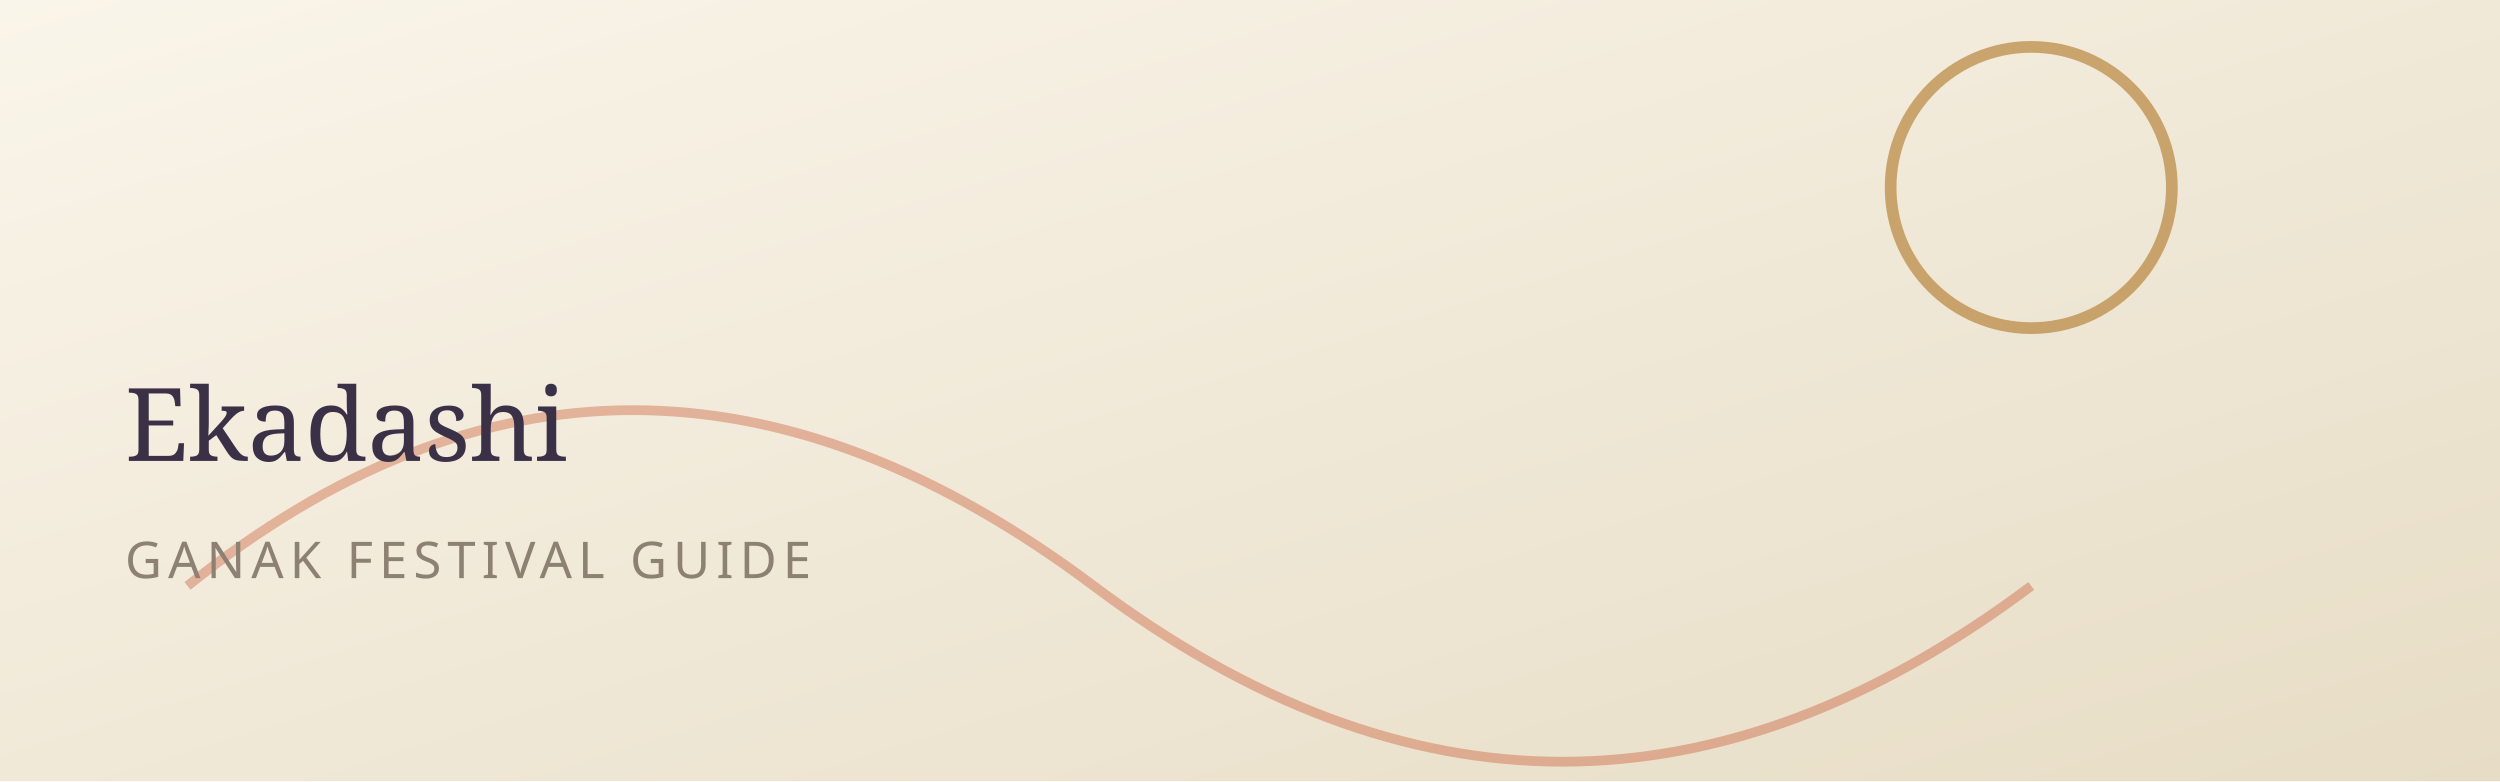
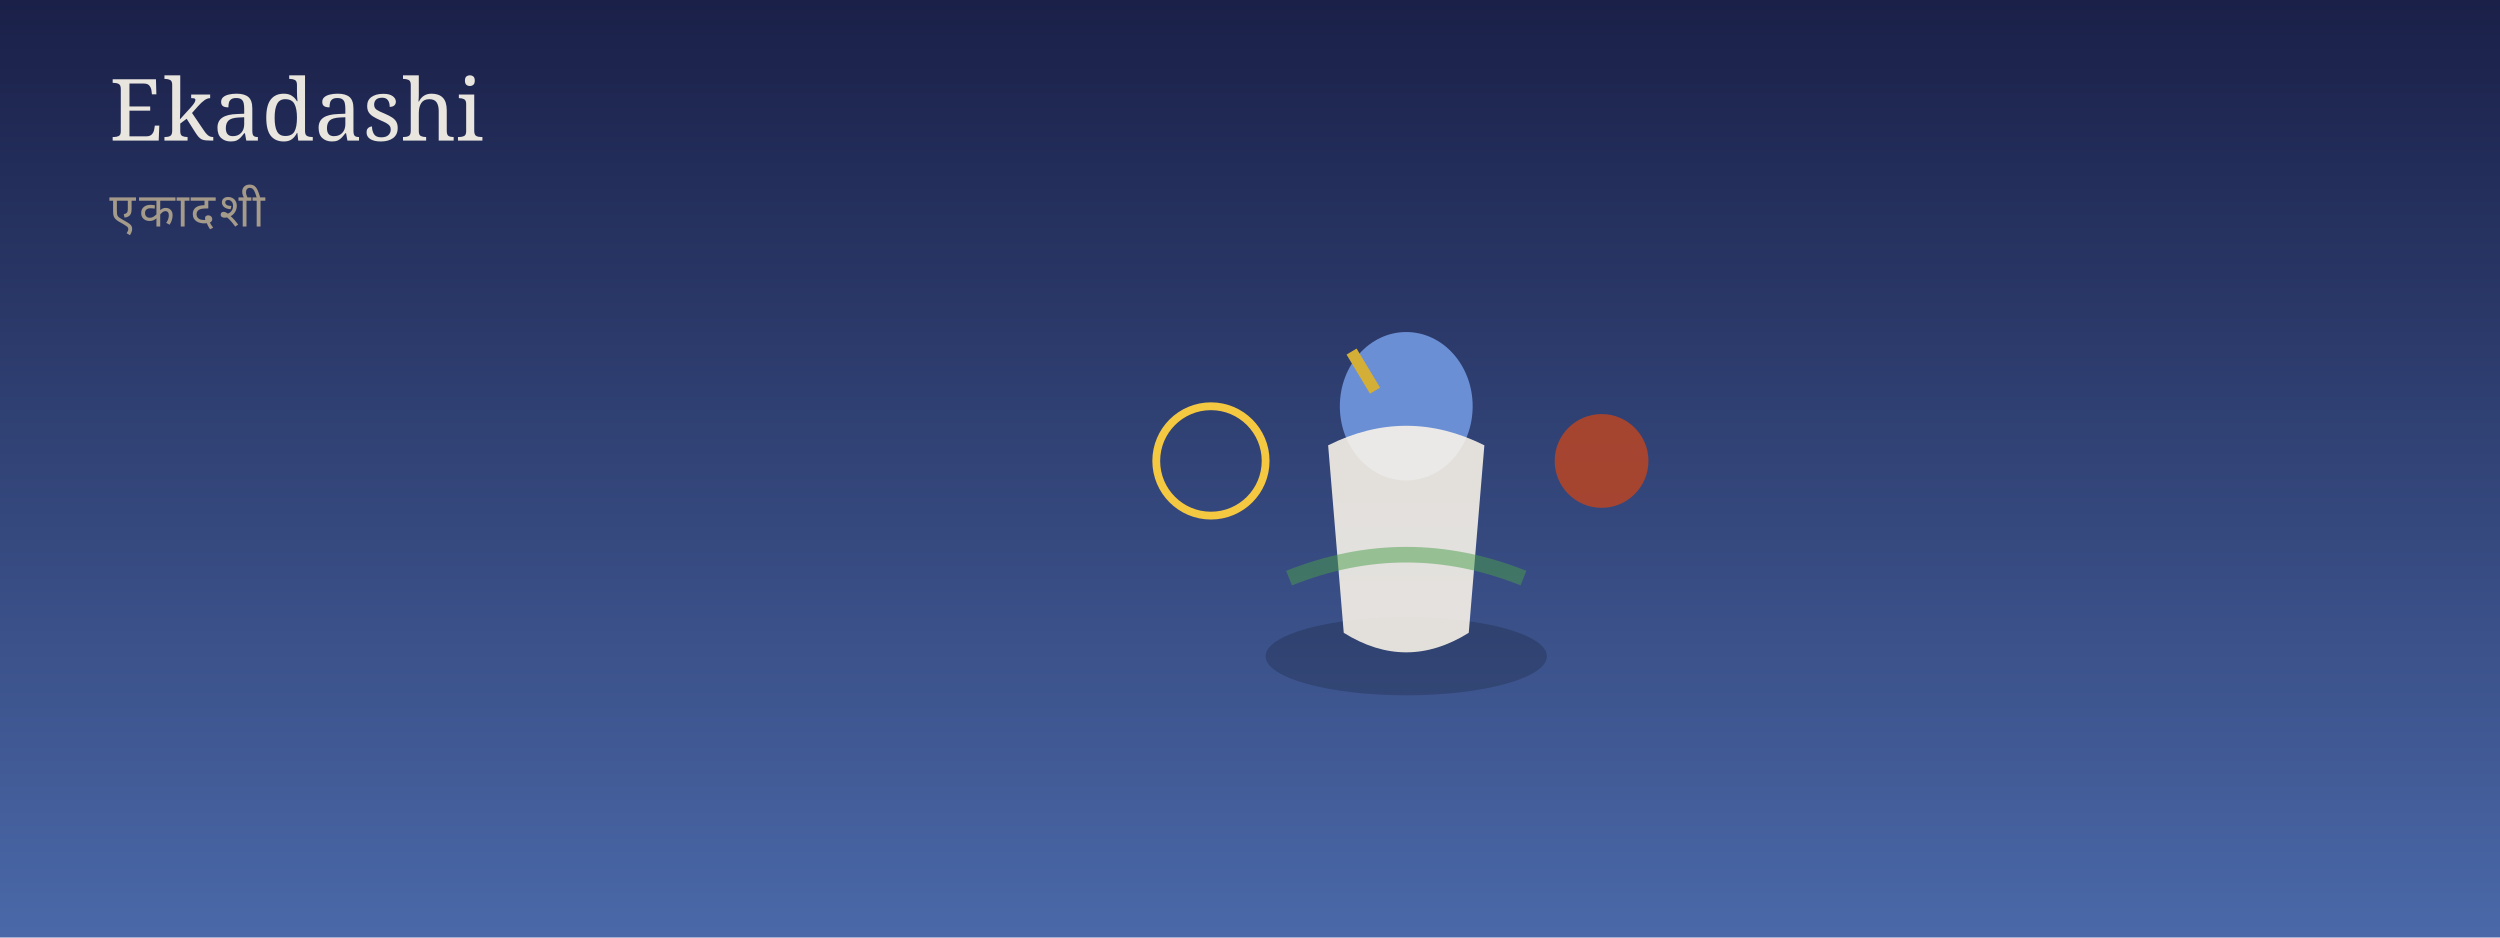
- <svg xmlns="http://www.w3.org/2000/svg" width="640" height="200" viewBox="0 0 640 200" role="img">
+ <svg xmlns="http://www.w3.org/2000/svg" width="640" height="240" viewBox="0 0 640 240" role="img" aria-label="Ekadashi fast to Vishnu" data-subject="vishnu">
  <defs>
-     <linearGradient id="g" x1="0" y1="0" x2="1" y2="1">
-       <stop offset="0%" stop-color="#FAF5EA" />
-       <stop offset="100%" stop-color="#E7DDC6" />
+     <linearGradient id="vish" x1="0" y1="0" x2="0" y2="1">
+       <stop offset="0%" stop-color="#1A2048" />
+       <stop offset="100%" stop-color="#4A68A8" />
    </linearGradient>
  </defs>
-   <rect width="640" height="200" fill="url(#g)" />
-   <circle cx="520" cy="48" r="36" fill="none" stroke="#A86A12" stroke-width="3" opacity="0.55" />
-   <path d="M48 150 Q160 60 280 150 T520 150" fill="none" stroke="#C2451E" stroke-width="2.5" opacity="0.35" />
-   <text x="32" y="118" font-family="Georgia, serif" font-size="26" fill="#3B3147">Ekadashi</text>
-   <text x="32" y="148" font-family="sans-serif" font-size="13" fill="#8C8173" letter-spacing="0.12em">GANAK FESTIVAL GUIDE</text>
+   <rect width="640" height="240" fill="url(#vish)" />
+   <g transform="translate(360,108)">
+     <ellipse cx="0" cy="60" rx="36" ry="10" fill="#000" opacity="0.18" />
+     <ellipse cx="0" cy="-4" rx="17" ry="19" fill="#6B8FD4" />
+     <path d="M-20 6 Q0 -4 20 6 L16 54 Q0 64 -16 54Z" fill="#FAF5EA" opacity="0.88" />
+     <path d="M-14 -18 L-8 -8" stroke="#D4AF37" stroke-width="3" />
+     <circle cx="-50" cy="10" r="14" fill="none" stroke="#F5C842" stroke-width="2" />
+     <circle cx="50" cy="10" r="12" fill="#C2451E" opacity="0.8" />
+     <path d="M-30 40 Q0 28 30 40" fill="none" stroke="#4A9E4A" stroke-width="4" opacity="0.5" />
+   </g>
+   <text x="28" y="36" font-family="Georgia, 'Noto Serif Devanagari', serif" font-size="22" fill="#FAF5EA" opacity="0.92">Ekadashi</text>
+   <text x="28" y="58" font-family="'Noto Sans Devanagari', sans-serif" font-size="12" fill="#C9B896" letter-spacing="0.08em" opacity="0.78">एकादशी</text>
</svg>
